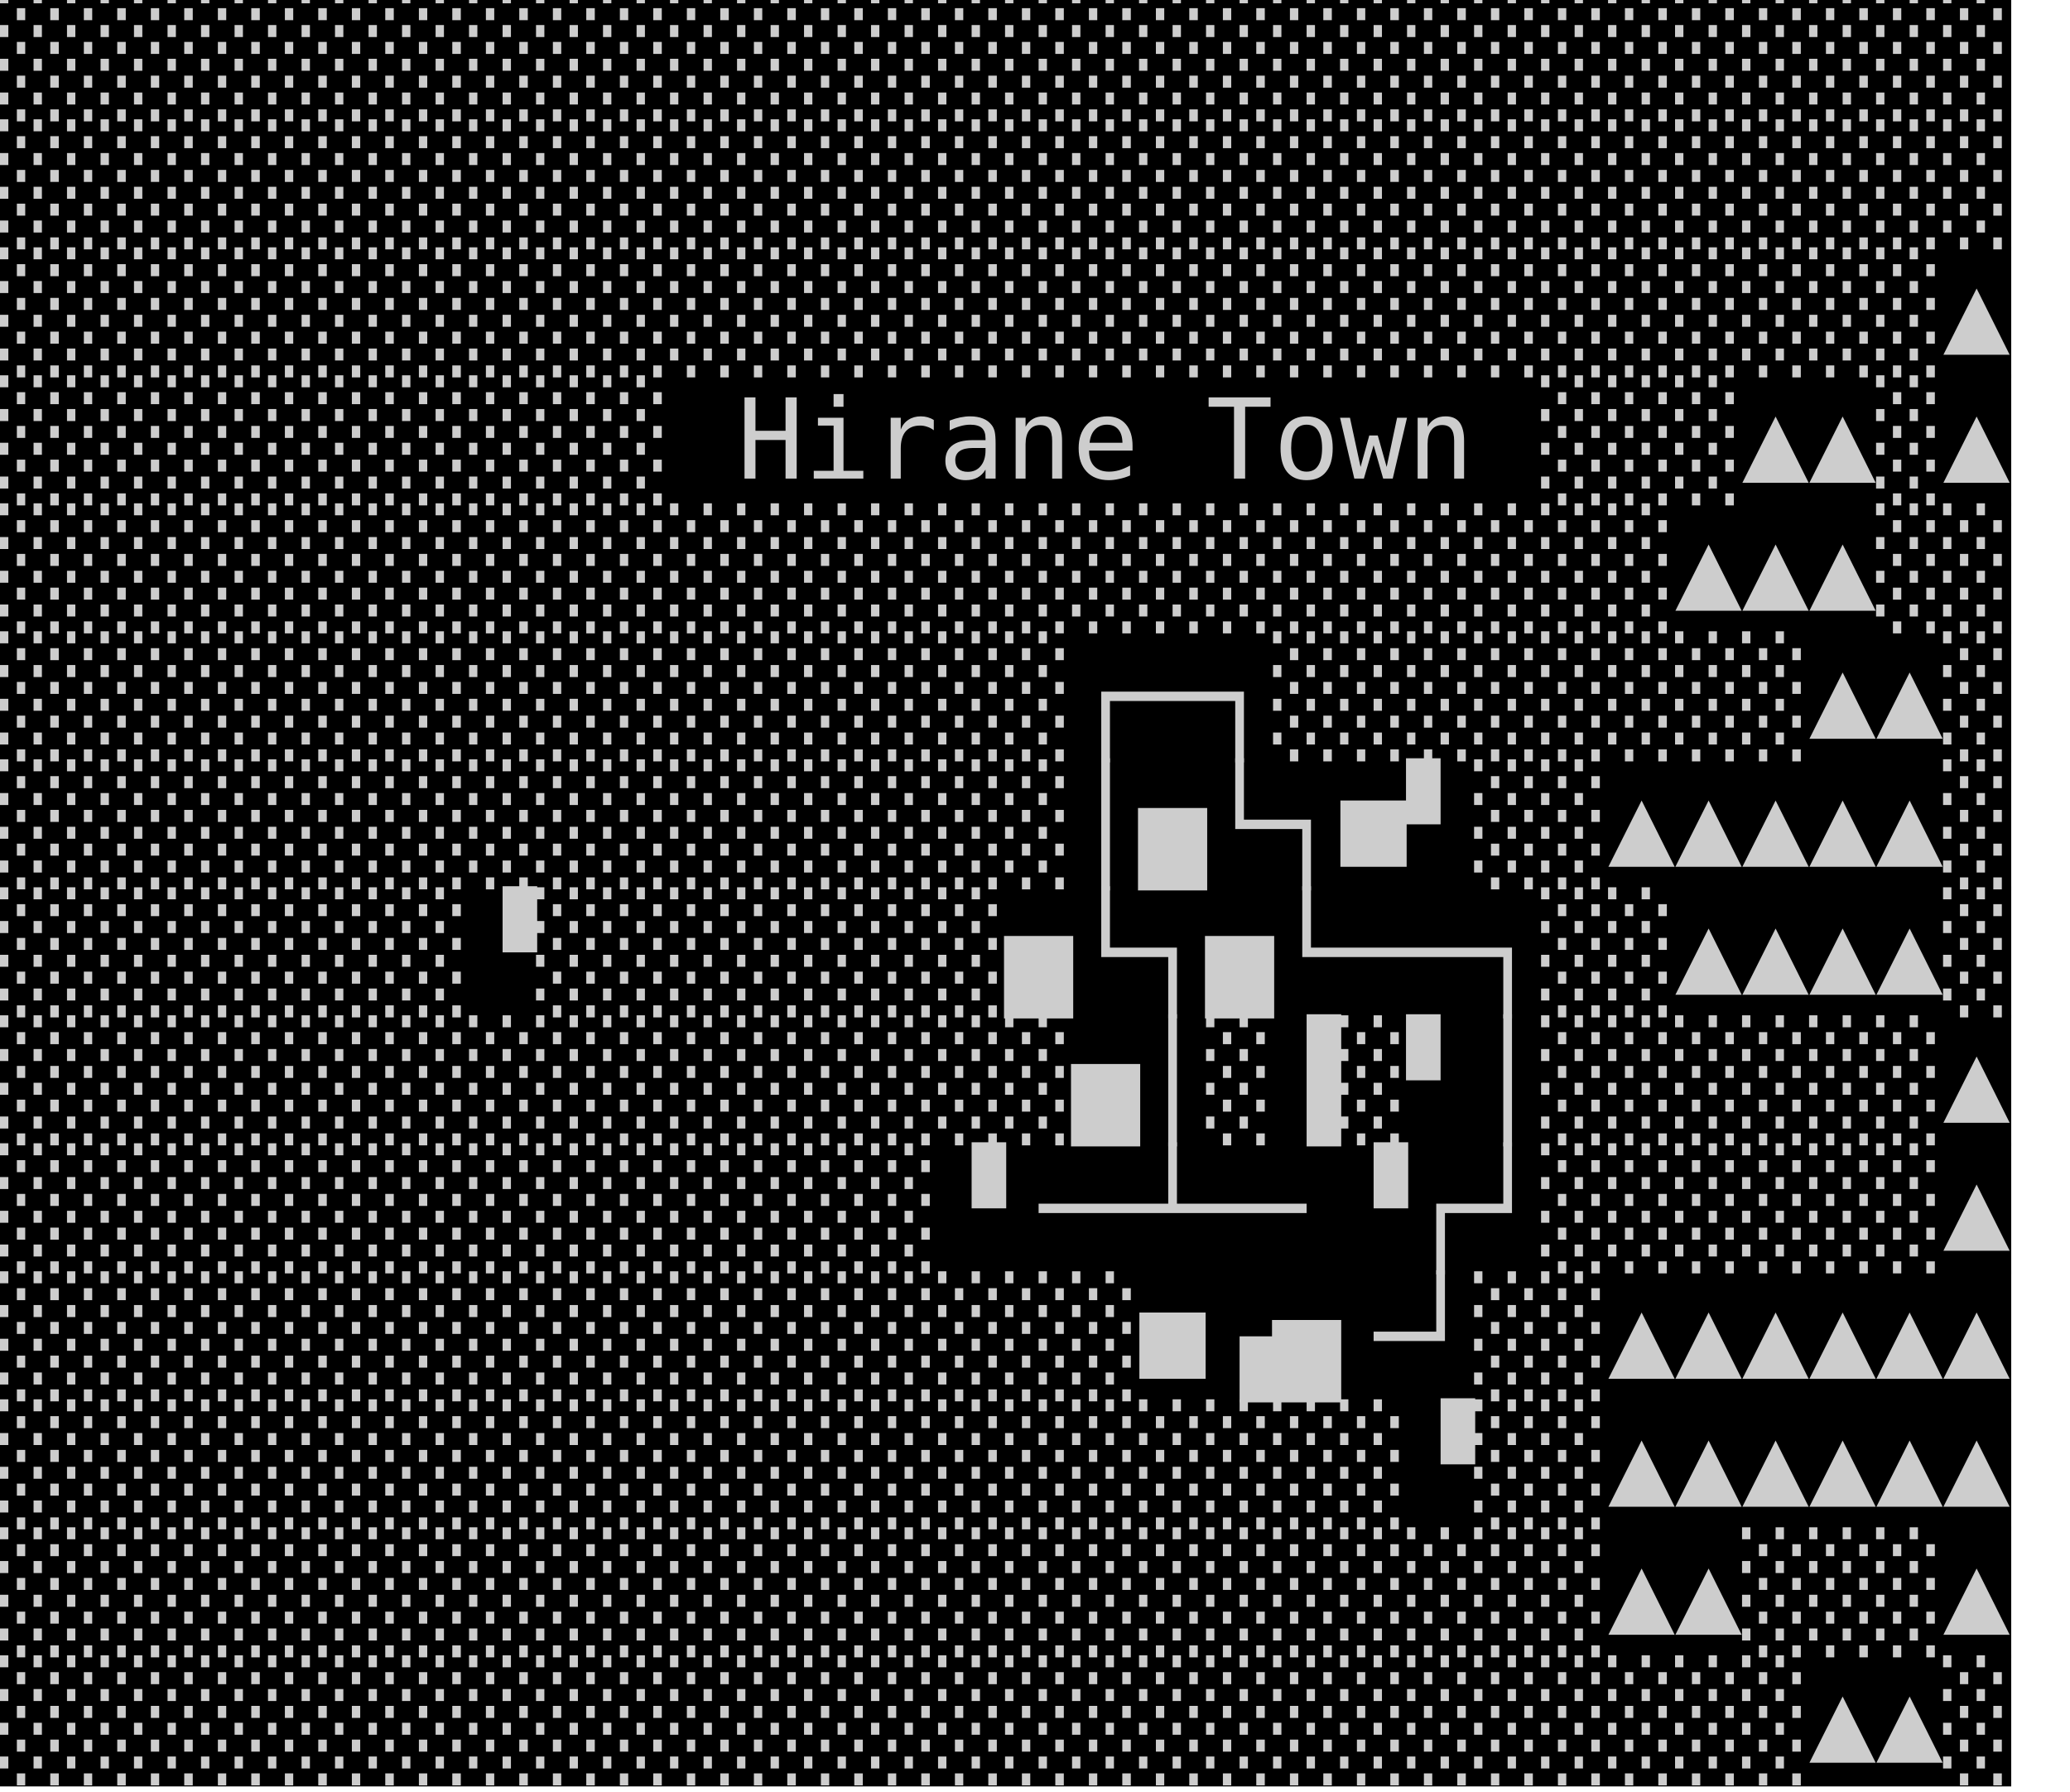
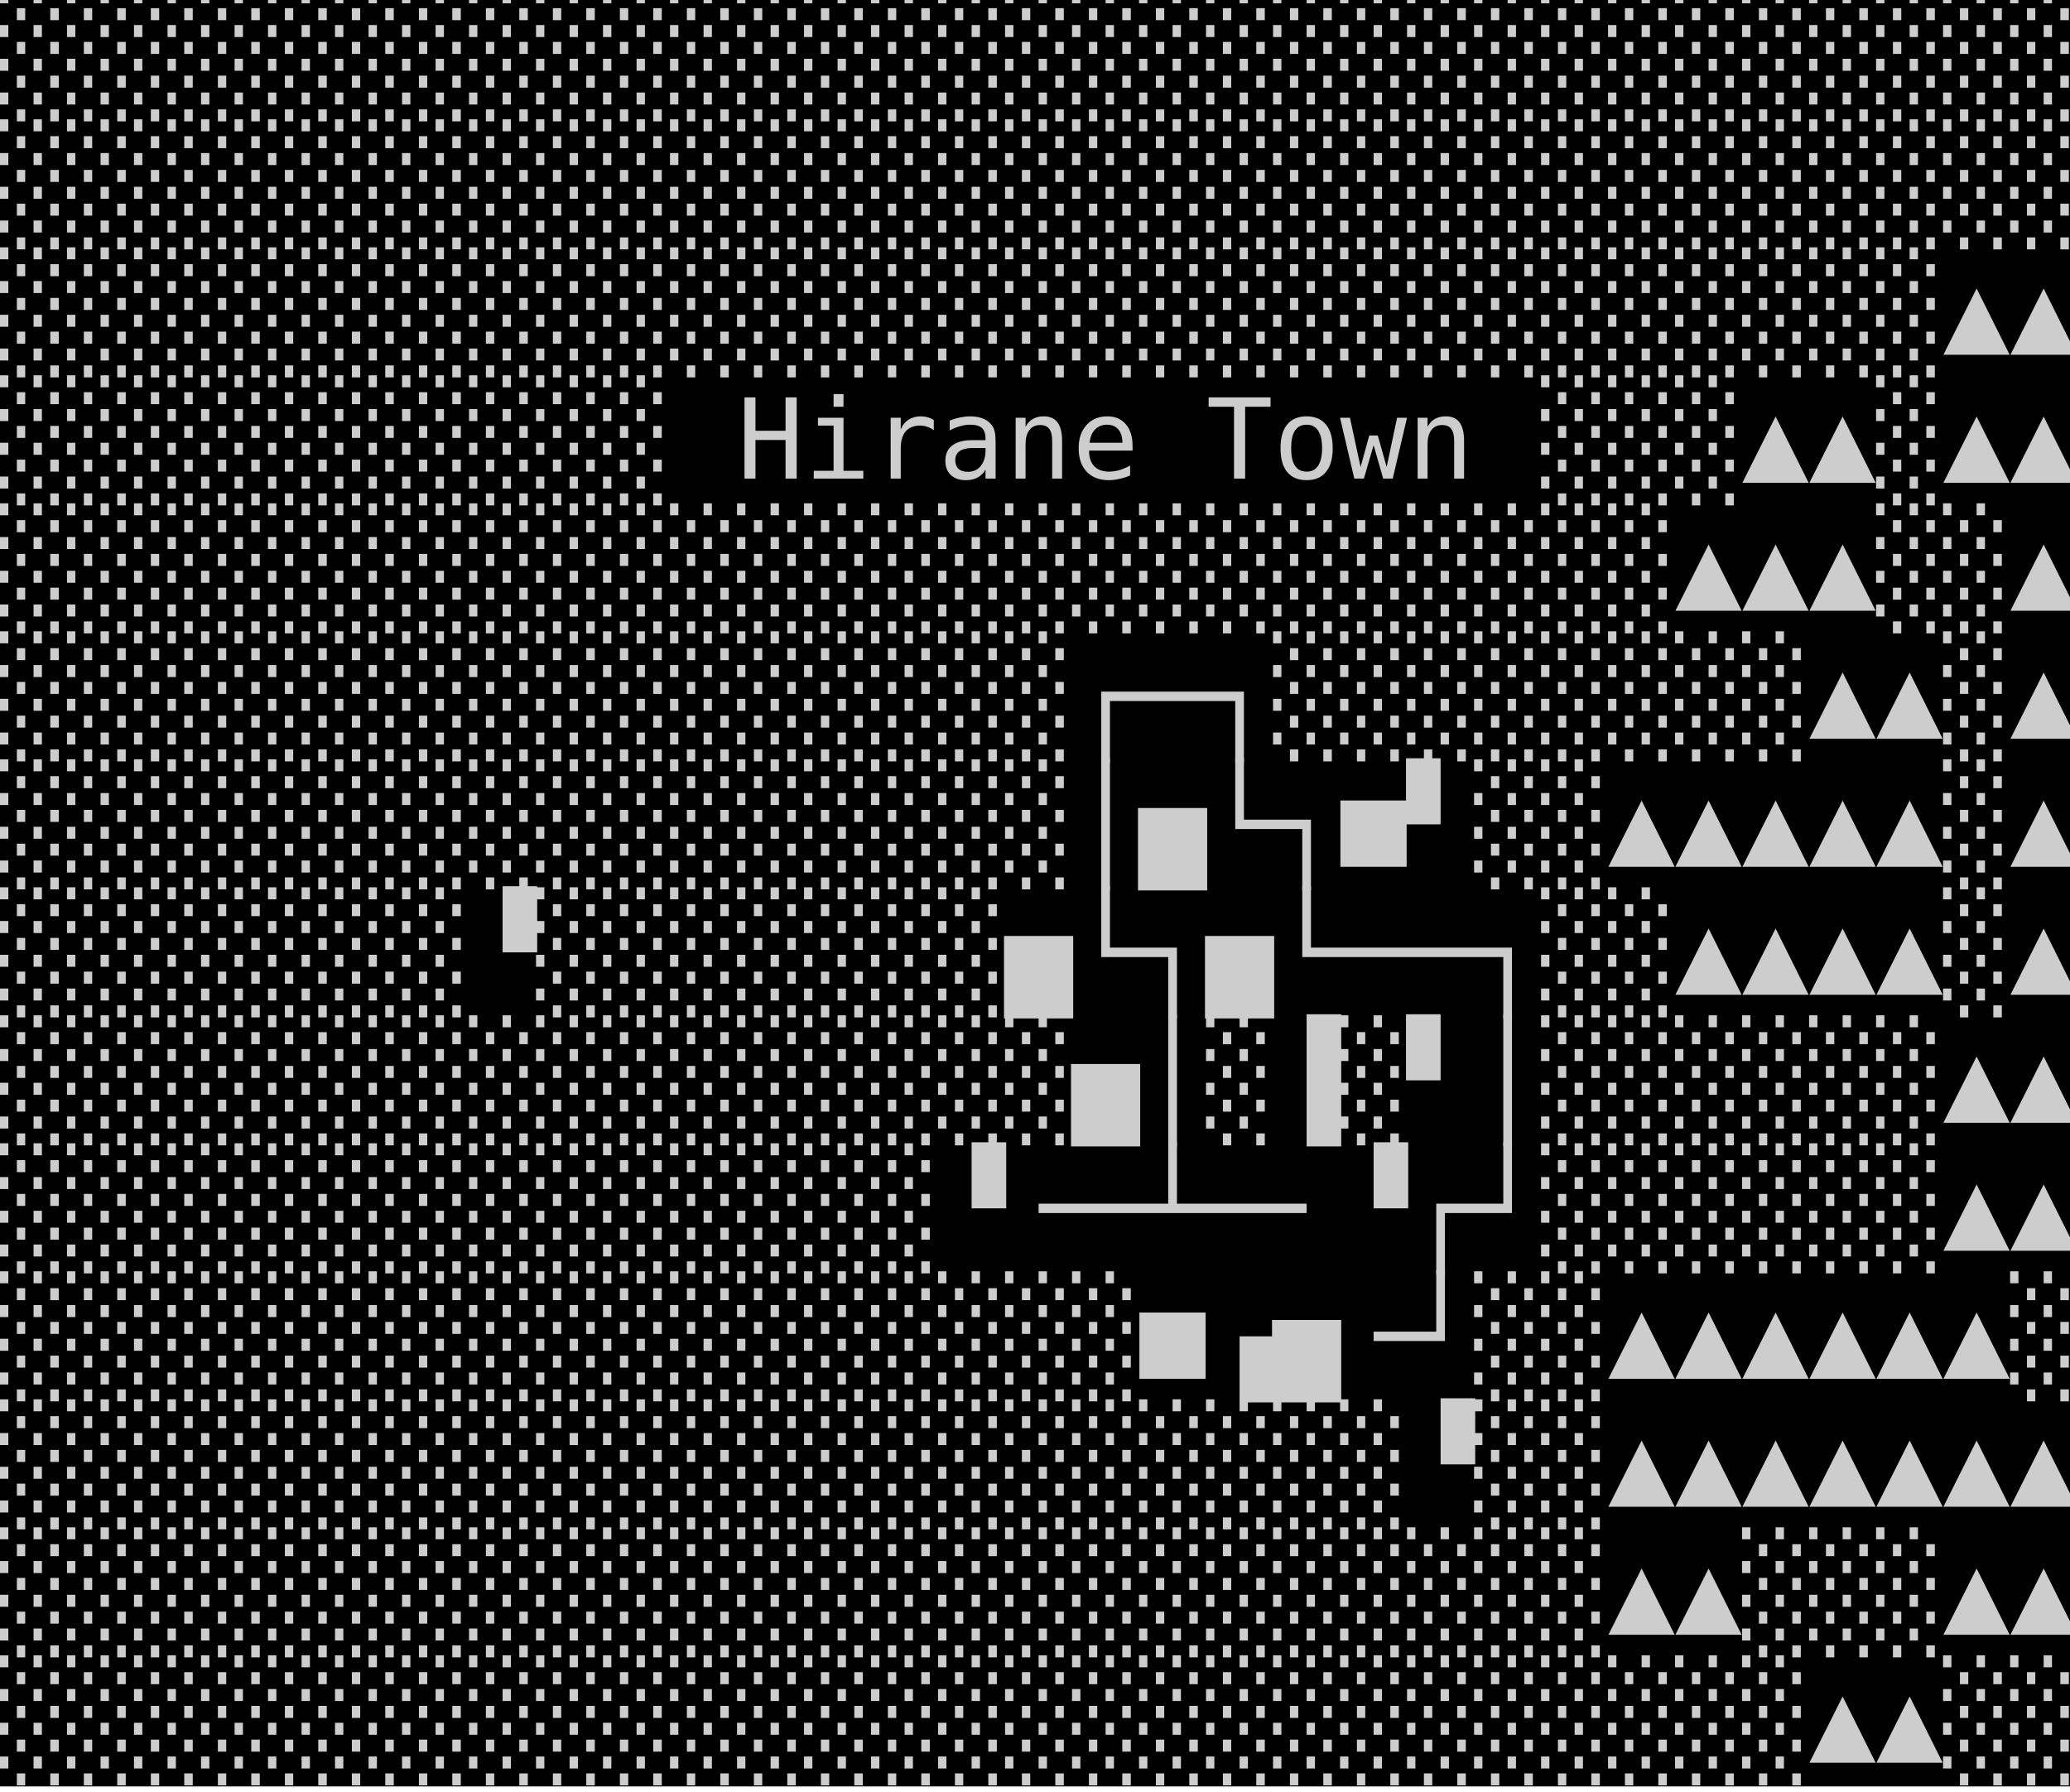
<svg xmlns="http://www.w3.org/2000/svg" version="1.1" width="186.0px" height="161.0px" viewBox="0 0 186.0 161.0" style="letter-spacing:0em;font-size:10px;font-family:'DejaVu Sans Mono';stroke:none">
-   <text y="8.5" x="0.0" style="fill:#000000">██████████████████████████████</text>
- █<text y="20.0" x="0.0" style="fill:#000000">██████████████████████████████</text>
- █<text y="31.5" x="0.0" style="fill:#000000">██████████████████████████████</text>
- █<text y="43.0" x="0.0" style="fill:#000000">██████████████████████████████</text>
- █<text y="54.5" x="0.0" style="fill:#000000">██████████████████████████████</text>
- █<text y="66.0" x="0.0" style="fill:#000000">██████████████████████████████</text>
- █<text y="77.5" x="0.0" style="fill:#000000">██████████████████████████████</text>
- █<text y="89.0" x="0.0" style="fill:#000000">██████████████████████████████</text>
- █<text y="100.5" x="0.0" style="fill:#000000">██████████████████████████████</text>
- █<text y="112.0" x="0.0" style="fill:#000000">██████████████████████████████</text>
- █<text y="123.5" x="0.0" style="fill:#000000">██████████████████████████████</text>
- █<text y="135.0" x="0.0" style="fill:#000000">██████████████████████████████</text>
- █<text y="146.5" x="0.0" style="fill:#000000">██████████████████████████████</text>
- █<text y="158.0" x="0.0" style="fill:#000000">██████████████████████████████</text>
- █<text y="8.5" x="0.0" style="fill:#cdcdcd">░░░░░░░░░░░░░░░░░░░░░░░░░░░░░░</text>
- ░<text y="20.0" x="0.0" style="fill:#cdcdcd">░░░░░░░░░░░░░░░░░░░░░░░░░░░░░░</text>
- ░<text y="31.5" x="0.0" style="fill:#cdcdcd">░░░░░░░░░░░░░░░░░░░░░░░░░░░░░▲</text>
- ▲<text y="43.0" x="0.0" style="fill:#cdcdcd">░░░░░░░░░░ Hirane Town ░░░▲▲░▲</text>
- ▲<text y="54.5" x="0.0" style="fill:#cdcdcd">░░░░░░░░░░░░░░░░░░░░░░░░░▲▲▲░░</text>
- ▲<text y="66.0" x="0.0" style="fill:#cdcdcd">░░░░░░░░░░░░░░░░┌─┐░░░░░░░░▲▲░</text>
- ▲<text y="77.5" x="0.0" style="fill:#cdcdcd">░░░░░░░░░░░░░░░░│▅└┐■▘░░▲▲▲▲▲░</text>
- ▲<text y="89.0" x="0.0" style="fill:#cdcdcd">░░░░░░░▝░░░░░░░▅└┐▅└──┐░░▲▲▲▲░</text>
- ▲<text y="100.5" x="0.0" style="fill:#cdcdcd">░░░░░░░░░░░░░░░░▅│░▐░▘│░░░░░░▲</text>
- ▲<text y="112.0" x="0.0" style="fill:#cdcdcd">░░░░░░░░░░░░░░▝╶─┴─╴▝┌┘░░░░░░▲</text>
- ▲<text y="123.5" x="0.0" style="fill:#cdcdcd">░░░░░░░░░░░░░░░░░■▗▅╶┘░░▲▲▲▲▲▲</text>
- ░<text y="135.0" x="0.0" style="fill:#cdcdcd">░░░░░░░░░░░░░░░░░░░░░▝░░▲▲▲▲▲▲</text>
- ▲<text y="146.5" x="0.0" style="fill:#cdcdcd">░░░░░░░░░░░░░░░░░░░░░░░░▲▲░░░▲</text>
- ▲<text y="158.0" x="0.0" style="fill:#cdcdcd">░░░░░░░░░░░░░░░░░░░░░░░░░░░▲▲░</text>
- ░</svg>
+   <text y="8.5" x="0.0" style="fill:#000000">███████████████████████████████</text>
+   <text y="20.0" x="0.0" style="fill:#000000">███████████████████████████████</text>
+   <text y="31.5" x="0.0" style="fill:#000000">███████████████████████████████</text>
+   <text y="43.0" x="0.0" style="fill:#000000">███████████████████████████████</text>
+   <text y="54.5" x="0.0" style="fill:#000000">███████████████████████████████</text>
+   <text y="66.0" x="0.0" style="fill:#000000">███████████████████████████████</text>
+   <text y="77.5" x="0.0" style="fill:#000000">███████████████████████████████</text>
+   <text y="89.0" x="0.0" style="fill:#000000">███████████████████████████████</text>
+   <text y="100.5" x="0.0" style="fill:#000000">███████████████████████████████</text>
+   <text y="112.0" x="0.0" style="fill:#000000">███████████████████████████████</text>
+   <text y="123.5" x="0.0" style="fill:#000000">███████████████████████████████</text>
+   <text y="135.0" x="0.0" style="fill:#000000">███████████████████████████████</text>
+   <text y="146.5" x="0.0" style="fill:#000000">███████████████████████████████</text>
+   <text y="158.0" x="0.0" style="fill:#000000">███████████████████████████████</text>
+   <text y="8.5" x="0.0" style="fill:#cdcdcd">░░░░░░░░░░░░░░░░░░░░░░░░░░░░░░░</text>
+   <text y="20.0" x="0.0" style="fill:#cdcdcd">░░░░░░░░░░░░░░░░░░░░░░░░░░░░░░░</text>
+   <text y="31.5" x="0.0" style="fill:#cdcdcd">░░░░░░░░░░░░░░░░░░░░░░░░░░░░░▲▲</text>
+   <text y="43.0" x="0.0" style="fill:#cdcdcd">░░░░░░░░░░ Hirane Town ░░░▲▲░▲▲</text>
+   <text y="54.5" x="0.0" style="fill:#cdcdcd">░░░░░░░░░░░░░░░░░░░░░░░░░▲▲▲░░▲</text>
+   <text y="66.0" x="0.0" style="fill:#cdcdcd">░░░░░░░░░░░░░░░░┌─┐░░░░░░░░▲▲░▲</text>
+   <text y="77.5" x="0.0" style="fill:#cdcdcd">░░░░░░░░░░░░░░░░│▅└┐■▘░░▲▲▲▲▲░▲</text>
+   <text y="89.0" x="0.0" style="fill:#cdcdcd">░░░░░░░▝░░░░░░░▅└┐▅└──┐░░▲▲▲▲░▲</text>
+   <text y="100.5" x="0.0" style="fill:#cdcdcd">░░░░░░░░░░░░░░░░▅│░▐░▘│░░░░░░▲▲</text>
+   <text y="112.0" x="0.0" style="fill:#cdcdcd">░░░░░░░░░░░░░░▝╶─┴─╴▝┌┘░░░░░░▲▲</text>
+   <text y="123.5" x="0.0" style="fill:#cdcdcd">░░░░░░░░░░░░░░░░░■▗▅╶┘░░▲▲▲▲▲▲░</text>
+   <text y="135.0" x="0.0" style="fill:#cdcdcd">░░░░░░░░░░░░░░░░░░░░░▝░░▲▲▲▲▲▲▲</text>
+   <text y="146.5" x="0.0" style="fill:#cdcdcd">░░░░░░░░░░░░░░░░░░░░░░░░▲▲░░░▲▲</text>
+   <text y="158.0" x="0.0" style="fill:#cdcdcd">░░░░░░░░░░░░░░░░░░░░░░░░░░░▲▲░░</text>
+ </svg>
